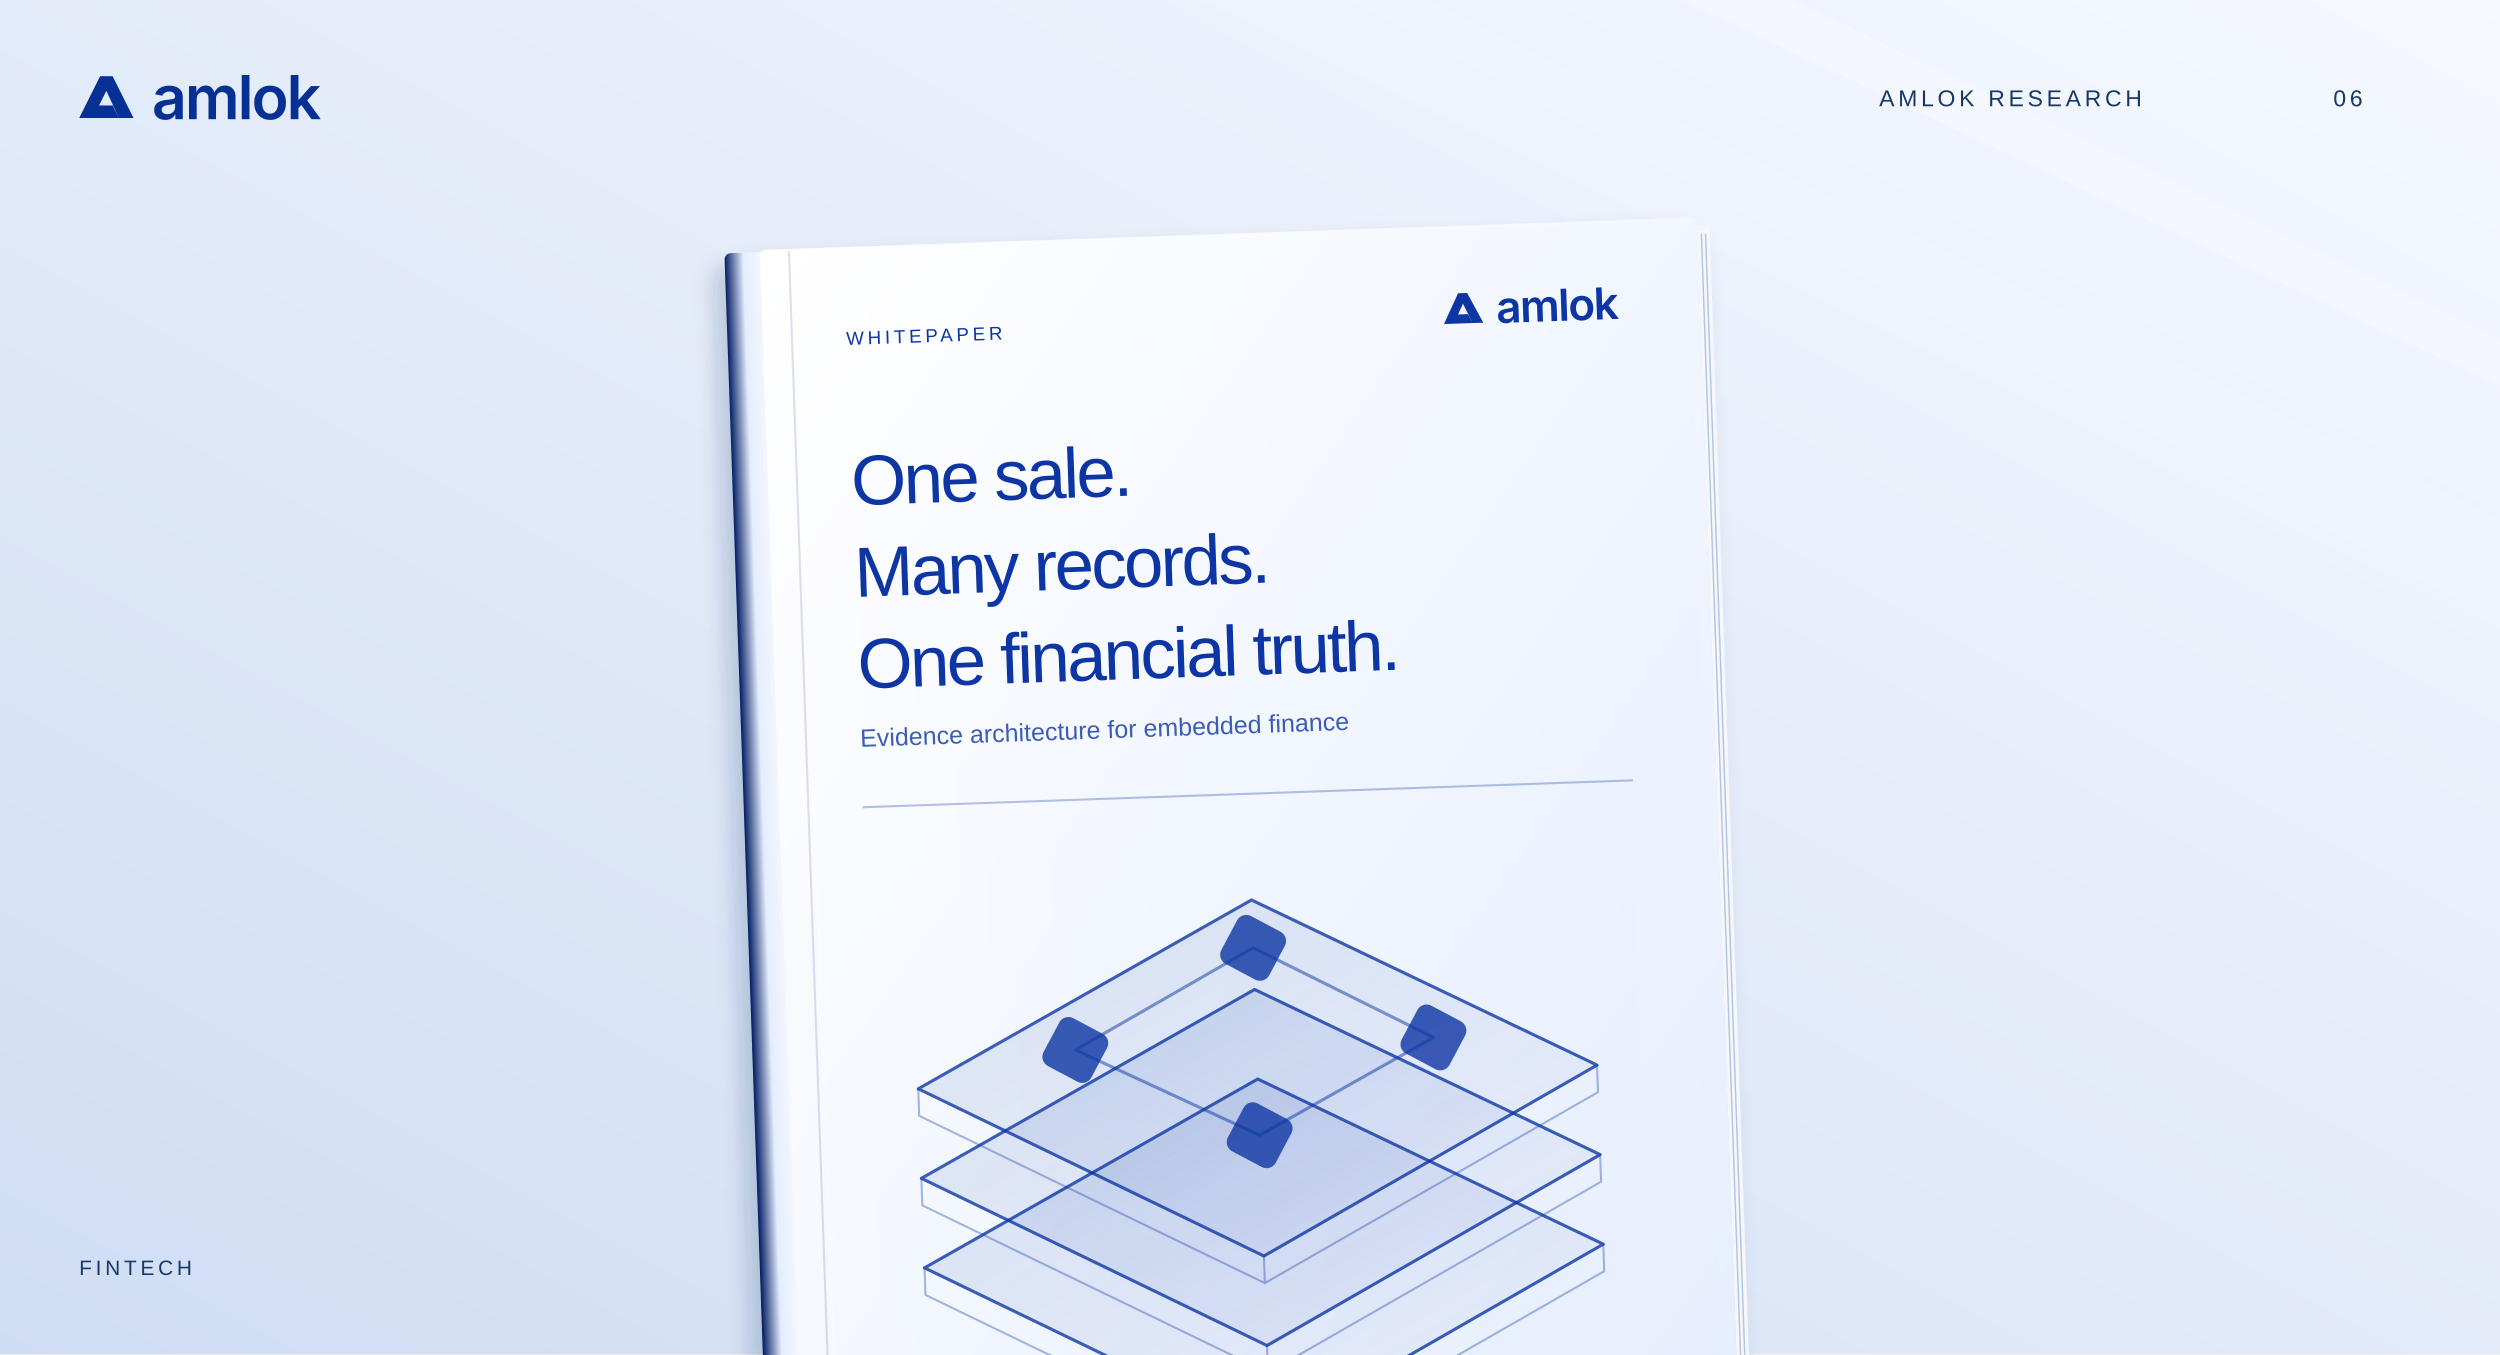
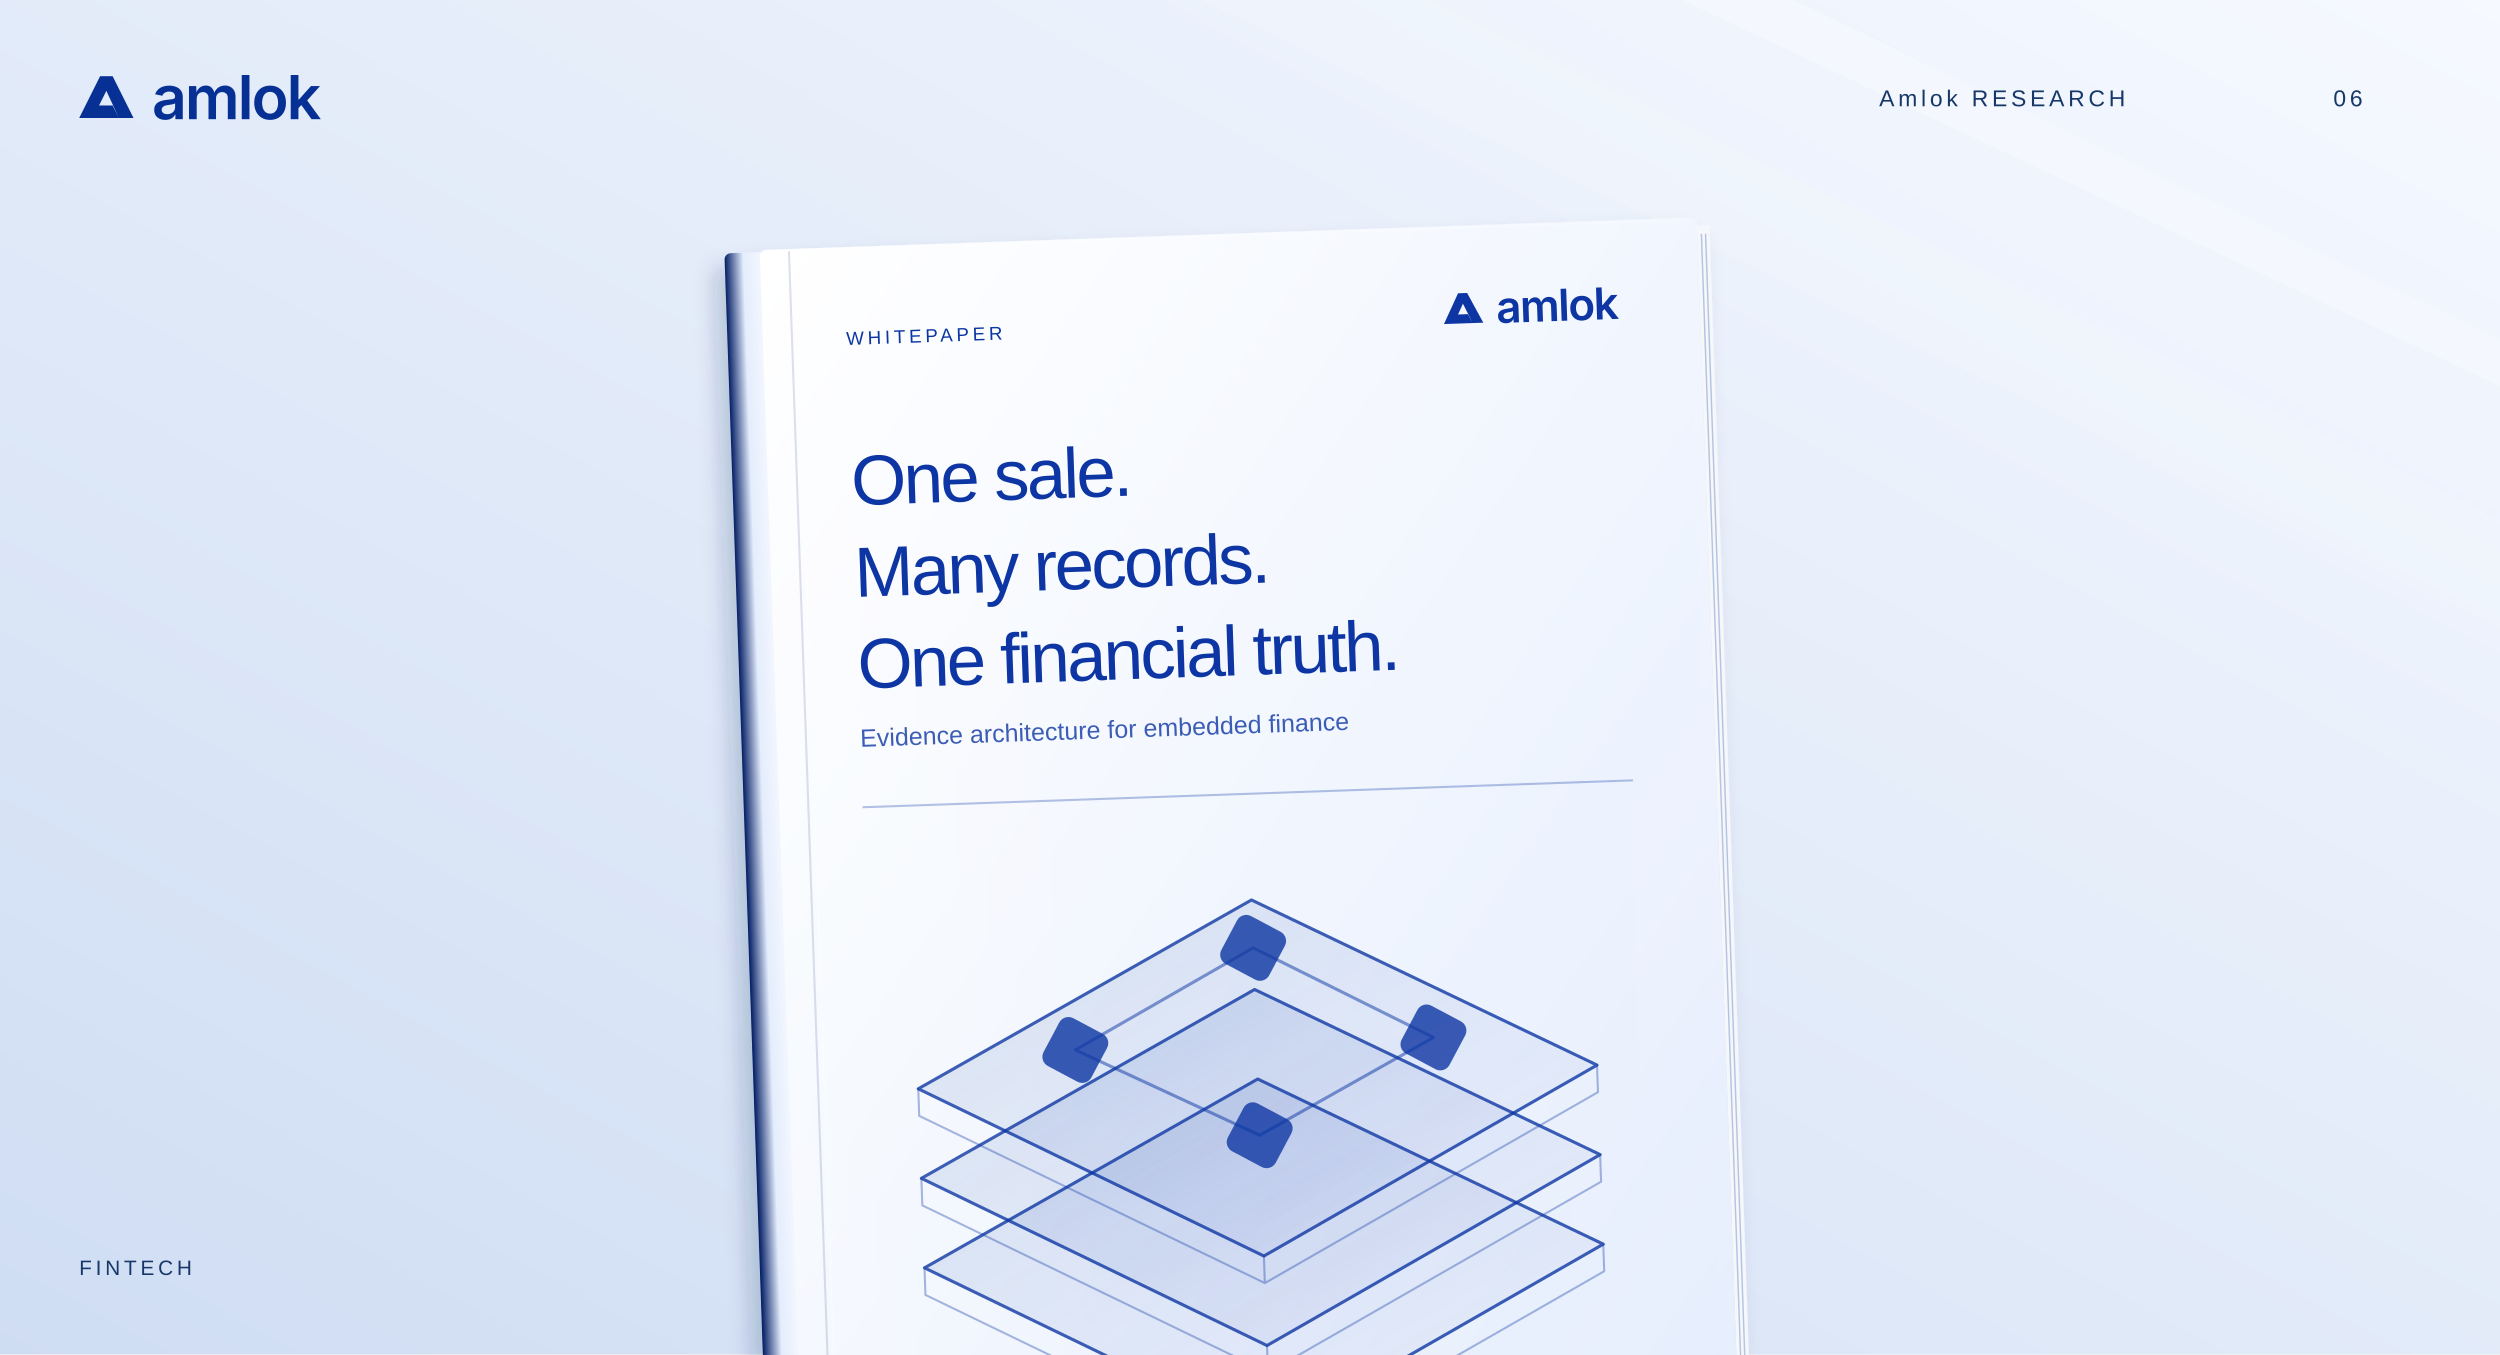
<svg xmlns="http://www.w3.org/2000/svg" width="1200" height="650" viewBox="0 0 1200 650">
  <defs>
    <linearGradient id="backdrop" x1="0" y1="1" x2="1" y2="0">
      <stop stop-color="#cfddf3" />
      <stop offset="1" stop-color="#f6f9ff" />
    </linearGradient>
    <linearGradient id="cover" x1="0" y1="0" x2="1" y2="1">
      <stop stop-color="#ffffff" />
      <stop offset="1" stop-color="#e4edfd" />
    </linearGradient>
    <linearGradient id="spine">
      <stop stop-color="#021d64" />
      <stop offset=".3" stop-color="#e4edfd" />
      <stop offset=".82" stop-color="#ffffff" />
      <stop offset="1" stop-color="#e4edfd" />
    </linearGradient>
    <linearGradient id="glass" x1="0" y1="0" x2="1" y2="1">
      <stop stop-color="#0c36a3" stop-opacity=".16" />
      <stop offset="1" stop-color="#0c36a3" stop-opacity=".02" />
    </linearGradient>
    <linearGradient id="sheen">
      <stop stop-color="#fff" stop-opacity=".16" />
      <stop offset=".4" stop-color="#fff" stop-opacity="0" />
      <stop offset="1" stop-color="#fff" stop-opacity=".03" />
    </linearGradient>
    <filter id="shadow" x="-70%" y="-30%" width="220%" height="180%">
      <feDropShadow dx="-28" dy="30" stdDeviation="25" flood-color="#031e59" flood-opacity=".26" />
      <feDropShadow dx="-5" dy="7" stdDeviation="5" flood-color="#031e59" flood-opacity=".2" />
    </filter>
  </defs>
  <rect width="1200" height="650" fill="url(#backdrop)" />
  <path d="M540-70L1250 274V326L432-70Z" fill="#fff" opacity=".14" />
  <path d="M715-70L1250 187V209L659-70Z" fill="#fff" opacity=".24" />
  <svg x="38" y="36" width="116" height="21.56" viewBox="4.125 17.449 158.973 29.553" fill="#073095">
    <path transform="translate(0 10) scale(1.375)" d="M3 26 13 6h6l10 20h-7L16 13l-3.5 7H19l3 6H3Z" />
    <path d="M60.798 47.002Q58.721 47.002 57.06 46.253Q55.398 45.503 54.438 44.034Q53.477 42.566 53.477 40.41Q53.477 38.563 54.17 37.356Q54.863 36.149 56.05 35.426Q57.238 34.703 58.724 34.332Q60.21 33.962 61.797 33.795Q63.708 33.583 64.893 33.425Q66.077 33.267 66.638 32.918Q67.198 32.568 67.198 31.83V31.727Q67.198 30.648 66.764 29.902Q66.33 29.155 65.484 28.756Q64.637 28.357 63.387 28.357Q62.12 28.357 61.19 28.747Q60.259 29.137 59.671 29.76Q59.084 30.384 58.809 31.11L54.102 30.145Q54.752 28.209 56.1 26.948Q57.448 25.688 59.318 25.065Q61.188 24.441 63.367 24.441Q64.904 24.441 66.476 24.807Q68.048 25.173 69.361 26.024Q70.674 26.876 71.475 28.325Q72.275 29.773 72.275 31.952V46.551H67.419V43.54H67.213Q66.736 44.47 65.877 45.26Q65.018 46.049 63.759 46.526Q62.499 47.002 60.798 47.002ZM62.1 43.229Q63.673 43.229 64.821 42.608Q65.968 41.987 66.597 40.956Q67.227 39.925 67.227 38.716V36.132Q66.977 36.337 66.388 36.51Q65.798 36.684 65.061 36.819Q64.323 36.954 63.615 37.051Q62.908 37.148 62.414 37.213Q61.271 37.362 60.357 37.722Q59.444 38.082 58.92 38.716Q58.397 39.35 58.397 40.354Q58.397 41.297 58.877 41.936Q59.358 42.574 60.191 42.902Q61.023 43.229 62.1 43.229Z" />
    <path d="M76.361 46.551V24.715H81.129L81.324 29.963H80.952Q81.43 28.024 82.414 26.792Q83.398 25.559 84.718 24.963Q86.038 24.366 87.48 24.366Q89.841 24.366 91.298 25.852Q92.755 27.338 93.354 30.213H92.744Q93.198 28.263 94.283 26.963Q95.367 25.662 96.863 25.014Q98.359 24.366 100.055 24.366Q102.019 24.366 103.589 25.222Q105.159 26.077 106.072 27.734Q106.986 29.391 106.986 31.824V46.551H101.909V32.604Q101.909 30.578 100.799 29.636Q99.689 28.694 98.128 28.694Q96.902 28.694 96.007 29.222Q95.111 29.749 94.63 30.679Q94.148 31.609 94.148 32.841V46.551H89.198V32.379Q89.198 30.703 88.163 29.699Q87.128 28.694 85.505 28.694Q84.397 28.694 83.467 29.209Q82.537 29.724 81.987 30.717Q81.437 31.709 81.437 33.166V46.551Z" />
    <path d="M116.153 17.449V46.551H111.077V17.449Z" />
    <path d="M129.723 46.991Q126.543 46.991 124.198 45.582Q121.852 44.172 120.571 41.636Q119.289 39.101 119.289 35.741Q119.289 32.345 120.571 29.803Q121.852 27.261 124.198 25.851Q126.543 24.441 129.723 24.441Q132.915 24.441 135.259 25.851Q137.604 27.261 138.886 29.803Q140.167 32.345 140.167 35.741Q140.167 39.101 138.886 41.636Q137.604 44.172 135.259 45.582Q132.915 46.991 129.723 46.991ZM129.723 42.87Q131.501 42.87 132.677 41.913Q133.853 40.955 134.431 39.335Q135.009 37.714 135.009 35.727Q135.009 33.721 134.431 32.098Q133.853 30.476 132.677 29.519Q131.501 28.563 129.723 28.563Q127.95 28.563 126.783 29.519Q125.616 30.476 125.037 32.092Q124.459 33.709 124.459 35.727Q124.459 37.714 125.037 39.335Q125.616 40.955 126.783 41.913Q127.95 42.87 129.723 42.87Z" />
    <path d="M147.944 39.669V33.521H148.751L156.624 24.715H162.59L152.935 35.473H151.884ZM143.301 46.551V17.449H148.377V46.551ZM156.99 46.551 149.84 36.605 153.282 33.007 163.098 46.551Z" />
  </svg>
  <g fill="#173768" font-family="Arial, sans-serif" font-size="11" letter-spacing="1.8">
-     <text x="902" y="51">AMLOK RESEARCH</text>
+     <text x="902" y="51">Amlok RESEARCH</text>
    <text x="1120" y="51">06</text>
    <text x="38" y="612" font-size="10">FINTECH</text>
  </g>
  <g filter="url(#shadow)">
    <g transform="translate(375 112) rotate(-2 225 300)">
      <rect x="-17" y="1" width="30" height="600" rx="3" fill="url(#spine)" />
      <path d="M450 4H456V594H450Z" fill="#f5f7fb" />
      <path d="M452 8V591M454 8V591" stroke="#b4c5e1" stroke-width=".7" />
      <rect width="450" height="600" rx="3" fill="url(#cover)" />
      <path d="M14 1V600" stroke="#001d6b" stroke-opacity=".16" />
      <path d="M17 1V600M1 1H446" stroke="#fff" stroke-opacity=".22" />
      <rect width="450" height="600" rx="3" fill="url(#sheen)" />
      <g fill="#0c36a3" font-family="Arial, sans-serif">
        <text x="40" y="47" font-size="9" letter-spacing="1.8">WHITEPAPER</text>
        <svg x="327" y="32" width="84" height="15.62" viewBox="4.125 17.449 158.973 29.553" fill="#0c36a3">
          <path transform="translate(0 10) scale(1.375)" d="M3 26 13 6h6l10 20h-7L16 13l-3.5 7H19l3 6H3Z" />
          <path d="M60.798 47.002Q58.721 47.002 57.06 46.253Q55.398 45.503 54.438 44.034Q53.477 42.566 53.477 40.41Q53.477 38.563 54.17 37.356Q54.863 36.149 56.05 35.426Q57.238 34.703 58.724 34.332Q60.21 33.962 61.797 33.795Q63.708 33.583 64.893 33.425Q66.077 33.267 66.638 32.918Q67.198 32.568 67.198 31.83V31.727Q67.198 30.648 66.764 29.902Q66.33 29.155 65.484 28.756Q64.637 28.357 63.387 28.357Q62.12 28.357 61.19 28.747Q60.259 29.137 59.671 29.76Q59.084 30.384 58.809 31.11L54.102 30.145Q54.752 28.209 56.1 26.948Q57.448 25.688 59.318 25.065Q61.188 24.441 63.367 24.441Q64.904 24.441 66.476 24.807Q68.048 25.173 69.361 26.024Q70.674 26.876 71.475 28.325Q72.275 29.773 72.275 31.952V46.551H67.419V43.54H67.213Q66.736 44.47 65.877 45.26Q65.018 46.049 63.759 46.526Q62.499 47.002 60.798 47.002ZM62.1 43.229Q63.673 43.229 64.821 42.608Q65.968 41.987 66.597 40.956Q67.227 39.925 67.227 38.716V36.132Q66.977 36.337 66.388 36.51Q65.798 36.684 65.061 36.819Q64.323 36.954 63.615 37.051Q62.908 37.148 62.414 37.213Q61.271 37.362 60.357 37.722Q59.444 38.082 58.92 38.716Q58.397 39.35 58.397 40.354Q58.397 41.297 58.877 41.936Q59.358 42.574 60.191 42.902Q61.023 43.229 62.1 43.229Z" />
          <path d="M76.361 46.551V24.715H81.129L81.324 29.963H80.952Q81.43 28.024 82.414 26.792Q83.398 25.559 84.718 24.963Q86.038 24.366 87.48 24.366Q89.841 24.366 91.298 25.852Q92.755 27.338 93.354 30.213H92.744Q93.198 28.263 94.283 26.963Q95.367 25.662 96.863 25.014Q98.359 24.366 100.055 24.366Q102.019 24.366 103.589 25.222Q105.159 26.077 106.072 27.734Q106.986 29.391 106.986 31.824V46.551H101.909V32.604Q101.909 30.578 100.799 29.636Q99.689 28.694 98.128 28.694Q96.902 28.694 96.007 29.222Q95.111 29.749 94.63 30.679Q94.148 31.609 94.148 32.841V46.551H89.198V32.379Q89.198 30.703 88.163 29.699Q87.128 28.694 85.505 28.694Q84.397 28.694 83.467 29.209Q82.537 29.724 81.987 30.717Q81.437 31.709 81.437 33.166V46.551Z" />
          <path d="M116.153 17.449V46.551H111.077V17.449Z" />
          <path d="M129.723 46.991Q126.543 46.991 124.198 45.582Q121.852 44.172 120.571 41.636Q119.289 39.101 119.289 35.741Q119.289 32.345 120.571 29.803Q121.852 27.261 124.198 25.851Q126.543 24.441 129.723 24.441Q132.915 24.441 135.259 25.851Q137.604 27.261 138.886 29.803Q140.167 32.345 140.167 35.741Q140.167 39.101 138.886 41.636Q137.604 44.172 135.259 45.582Q132.915 46.991 129.723 46.991ZM129.723 42.87Q131.501 42.87 132.677 41.913Q133.853 40.955 134.431 39.335Q135.009 37.714 135.009 35.727Q135.009 33.721 134.431 32.098Q133.853 30.476 132.677 29.519Q131.501 28.563 129.723 28.563Q127.95 28.563 126.783 29.519Q125.616 30.476 125.037 32.092Q124.459 33.709 124.459 35.727Q124.459 37.714 125.037 39.335Q125.616 40.955 126.783 41.913Q127.95 42.87 129.723 42.87Z" />
          <path d="M147.944 39.669V33.521H148.751L156.624 24.715H162.59L152.935 35.473H151.884ZM143.301 46.551V17.449H148.377V46.551ZM156.99 46.551 149.84 36.605 153.282 33.007 163.098 46.551Z" />
        </svg>
        <text font-size="34" font-weight="500" letter-spacing="-1.3">
          <tspan x="40" y="124">One sale.</tspan>
          <tspan x="40" y="168">Many records.</tspan>
          <tspan x="40" y="212">One financial truth.</tspan>
        </text>
        <text x="40" y="240" font-size="12" opacity=".8">Evidence architecture for embedded finance</text>
        <path d="M40 269H410" stroke="#0c36a3" stroke-opacity=".3" />
      </g>
      <g color="#0c36a3" font-family="Arial, sans-serif">
        <path d="M225 406L388 491 225 577 62 491Z" fill="url(#glass)" stroke="currentColor" stroke-width="1.5" opacity="0.8" stroke-linecap="round" stroke-linejoin="round" />
        <path d="M62 491V504L225 590 388 504V491M225 577V590" fill="none" stroke="currentColor" stroke-width="1" opacity="0.35" stroke-linecap="round" stroke-linejoin="round" />
        <path d="M225 363L388 448 225 534 62 448Z" fill="url(#glass)" stroke="currentColor" stroke-width="1.5" opacity="0.8" stroke-linecap="round" stroke-linejoin="round" />
        <path d="M62 448V461L225 547 388 461V448M225 534V547" fill="none" stroke="currentColor" stroke-width="1" opacity="0.35" stroke-linecap="round" stroke-linejoin="round" />
        <path d="M225 320L388 405 225 491 62 405Z" fill="url(#glass)" stroke="currentColor" stroke-width="1.5" opacity="0.8" stroke-linecap="round" stroke-linejoin="round" />
        <path d="M62 405V418L225 504 388 418V405M225 491V504" fill="none" stroke="currentColor" stroke-width="1" opacity="0.35" stroke-linecap="round" stroke-linejoin="round" />
        <rect x="212" y="330" width="26" height="26" rx="5" transform="rotate(30 225 343)" fill="currentColor" opacity=".8" />
        <rect x="125" y="376" width="26" height="26" rx="5" transform="rotate(30 138 389)" fill="currentColor" opacity=".8" />
        <rect x="297" y="376" width="26" height="26" rx="5" transform="rotate(30 310 389)" fill="currentColor" opacity=".8" />
        <rect x="212" y="420" width="26" height="26" rx="5" transform="rotate(30 225 433)" fill="currentColor" opacity=".8" />
        <path d="M138 389L225 433 310 389 225 343Z" fill="none" stroke="currentColor" stroke-width="1.5" opacity="0.5" stroke-linecap="round" stroke-linejoin="round" />
        <text x="40" y="611" fill="currentColor" font-family="Arial, sans-serif" font-size="9" letter-spacing="1.6" opacity="0.7">CONNECTED DATA. EMBEDDED INTELLIGENCE.</text>
      </g>
    </g>
  </g>
</svg>
